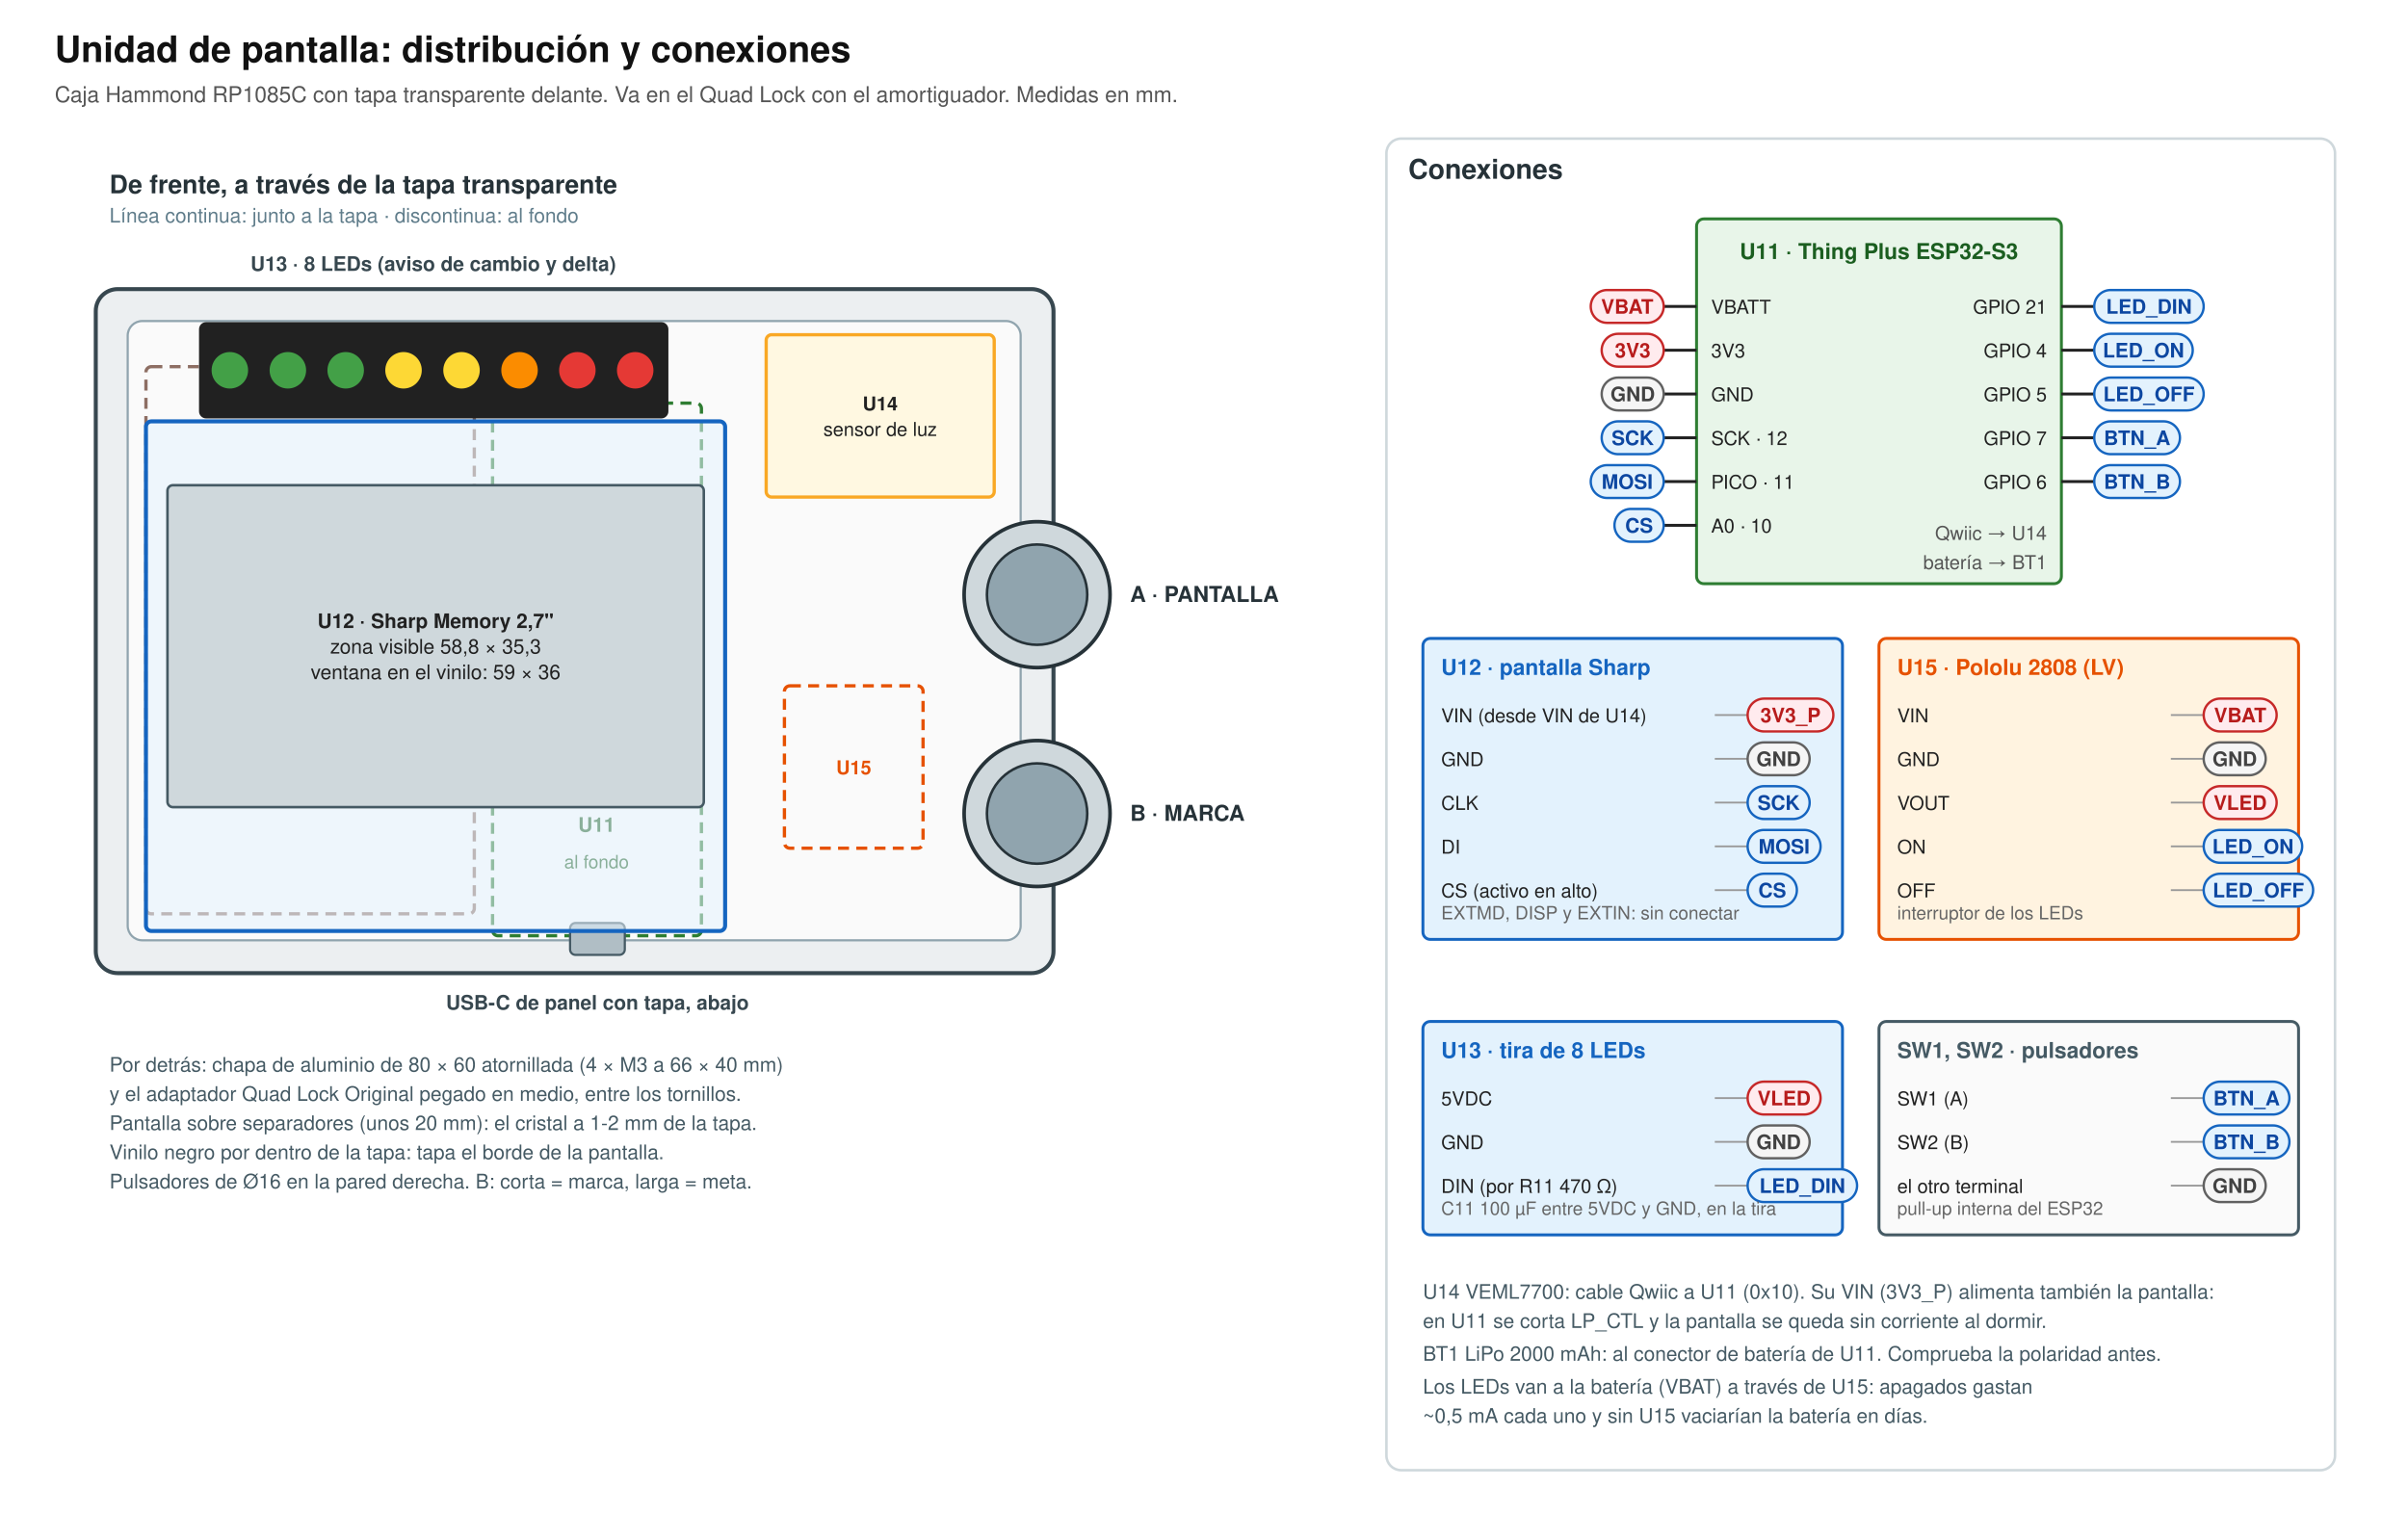
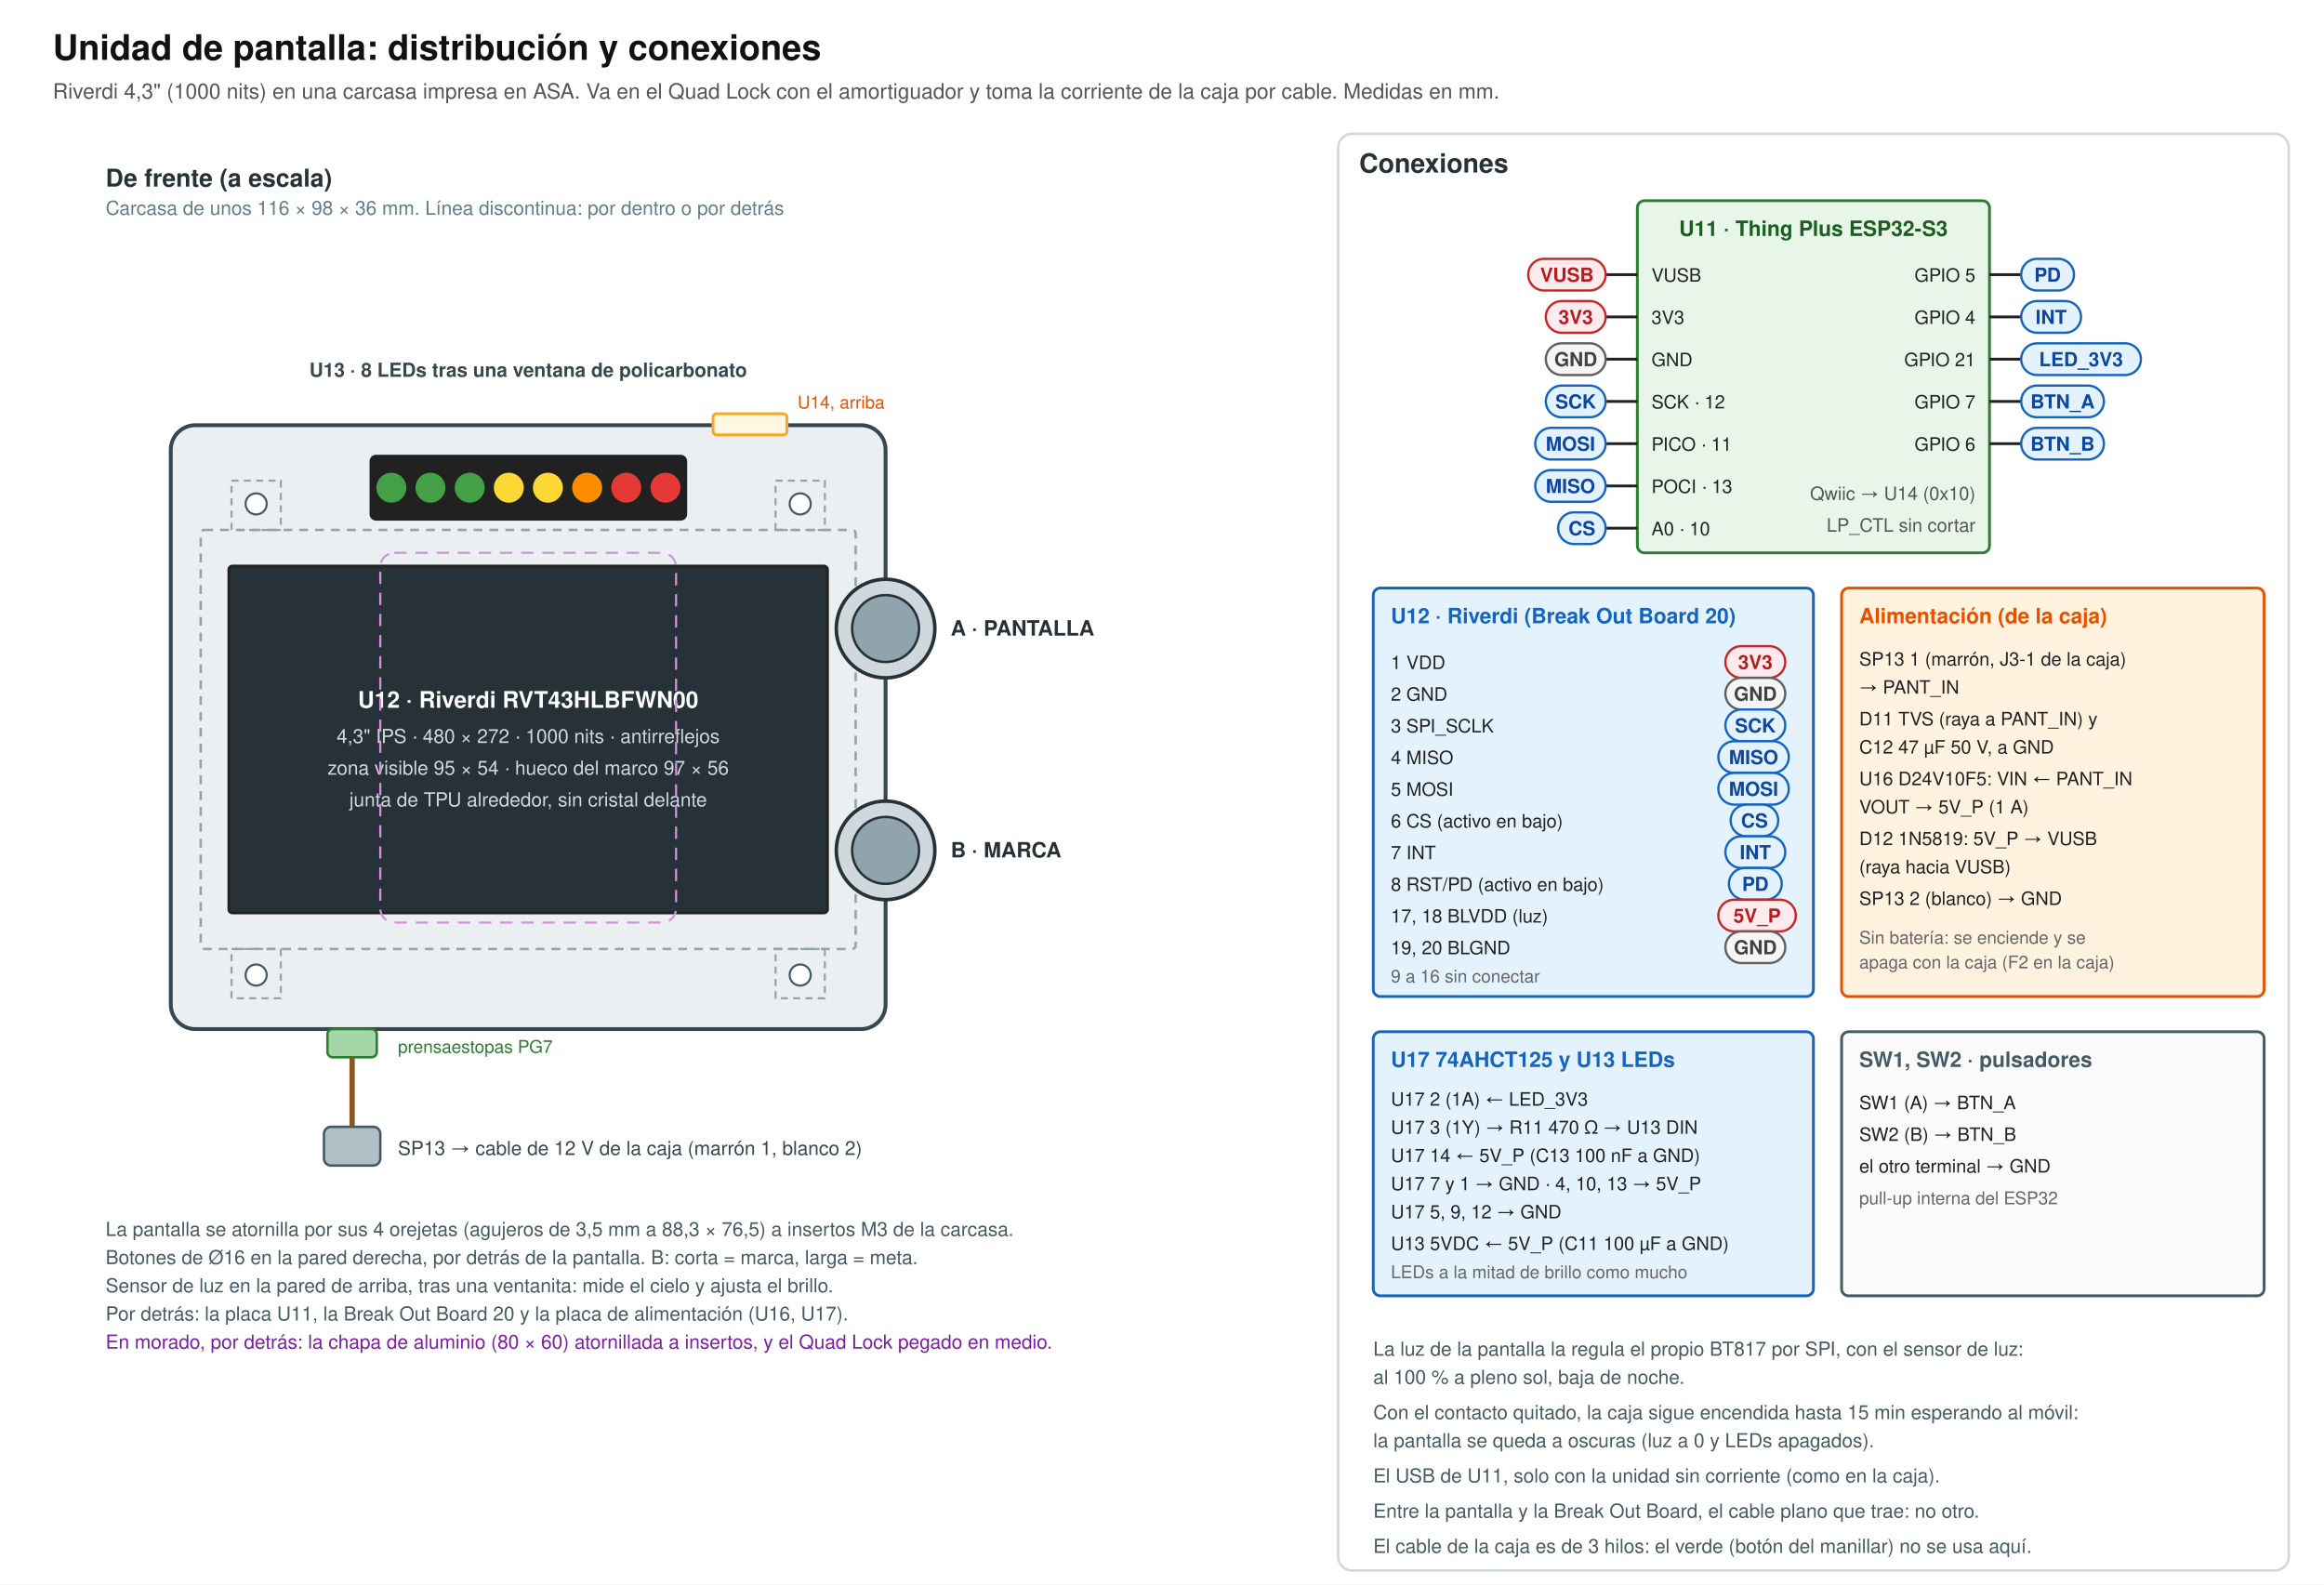
- <svg xmlns="http://www.w3.org/2000/svg" width="1320" height="830" viewBox="0 0 1320 830" font-family="Helvetica, Arial, sans-serif">
-   <rect width="1320" height="830" fill="#ffffff" />
+ <svg xmlns="http://www.w3.org/2000/svg" width="1320" height="900" viewBox="0 0 1320 900" font-family="Helvetica, Arial, sans-serif">
+   <rect width="1320" height="900" fill="#ffffff" />
  <text x="30" y="34" font-size="20" fill="#111" font-weight="bold">Unidad de pantalla: distribución y conexiones</text>
-   <text x="30" y="56" font-size="12" fill="#555">Caja Hammond RP1085C con tapa transparente delante. Va en el Quad Lock con el amortiguador. Medidas en mm.</text>
-   <text x="60" y="106" font-size="14" fill="#263238" font-weight="bold">De frente, a través de la tapa transparente</text>
-   <text x="60" y="122" font-size="11" fill="#607d8b">Línea continua: junto a la tapa · discontinua: al fondo</text>
-   <rect x="52.5" y="158.5" width="525" height="375" rx="12" fill="#eceff1" stroke="#37474f" stroke-width="2.2" />
-   <rect x="70" y="176" width="489.5" height="339.5" rx="8" fill="#fafafa" stroke="#90a4ae" stroke-width="1.2" />
-   <rect x="80" y="201" width="180" height="300" rx="3" fill="none" stroke="#8d6e63" stroke-width="1.8" stroke-dasharray="6,4" />
-   <text x="170" y="341" font-size="11" fill="#5d4037" font-weight="bold" text-anchor="middle">BT1</text>
-   <text x="170" y="355" font-size="11" fill="#5d4037" text-anchor="middle">LiPo 2000 mAh</text>
-   <text x="170" y="369" font-size="11" fill="#5d4037" text-anchor="middle">(al fondo)</text>
-   <rect x="270" y="221" width="114.5" height="292" rx="3" fill="none" stroke="#2e7d32" stroke-width="1.8" stroke-dasharray="6,4" />
-   <text x="327" y="456" font-size="11" fill="#1b5e20" font-weight="bold" text-anchor="middle">U11</text>
-   <text x="327" y="476" font-size="10" fill="#1b5e20" text-anchor="middle">al fondo</text>
-   <rect x="312.5" y="506" width="30" height="17.5" rx="3" fill="#b0bec5" stroke="#455a64" stroke-width="1.2" />
-   <text x="327.5" y="553.5" font-size="11" fill="#37474f" font-weight="bold" text-anchor="middle">USB-C de panel con tapa, abajo</text>
-   <rect x="430" y="376" width="76" height="89" rx="3" fill="none" stroke="#e65100" stroke-width="1.8" stroke-dasharray="6,4" />
-   <text x="468" y="424.5" font-size="10.5" fill="#e65100" font-weight="bold" text-anchor="middle">U15</text>
-   <rect x="80" y="231" width="317.5" height="279.4" rx="3" fill="rgba(227,242,253,0.55)" stroke="#1565c0" stroke-width="2.2" />
-   <rect x="91.8" y="266" width="294" height="176.5" rx="3" fill="#cfd8dc" stroke="#455a64" stroke-width="1.4" />
-   <text x="238.8" y="344.3" font-size="11" fill="#212121" font-weight="bold" text-anchor="middle">U12 · Sharp Memory 2,7"</text>
-   <text x="238.8" y="358.3" font-size="11" fill="#212121" text-anchor="middle">zona visible 58,8 × 35,3</text>
-   <text x="238.8" y="372.3" font-size="11" fill="#212121" text-anchor="middle">ventana en el vinilo: 59 × 36</text>
-   <rect x="110" y="177.5" width="255.5" height="51" rx="3" fill="#212121" stroke="#212121" stroke-width="1.8" />
-   <circle cx="126" cy="203" r="10" fill="#43a047" />
-   <circle cx="157.8" cy="203" r="10" fill="#43a047" />
-   <circle cx="189.5" cy="203" r="10" fill="#43a047" />
-   <circle cx="221.2" cy="203" r="10" fill="#fdd835" />
-   <circle cx="253" cy="203" r="10" fill="#fdd835" />
-   <circle cx="284.8" cy="203" r="10" fill="#fb8c00" />
-   <circle cx="316.5" cy="203" r="10" fill="#e53935" />
-   <circle cx="348.2" cy="203" r="10" fill="#e53935" />
-   <text x="237.5" y="148.5" font-size="11" fill="#37474f" font-weight="bold" text-anchor="middle">U13 · 8 LEDs (aviso de cambio y delta)</text>
-   <rect x="420" y="183.5" width="125" height="89" rx="3" fill="#fff8e1" stroke="#f9a825" stroke-width="1.8" />
-   <text x="482.5" y="225" font-size="10.5" fill="#212121" font-weight="bold" text-anchor="middle">U14</text>
-   <text x="482.5" y="239" font-size="10.5" fill="#212121" text-anchor="middle">sensor de luz</text>
-   <circle cx="568.5" cy="326" r="40" fill="#cfd8dc" stroke="#263238" stroke-width="2" />
-   <circle cx="568.5" cy="326" r="27.5" fill="#90a4ae" stroke="#263238" stroke-width="1.4" />
-   <text x="619.5" y="330" font-size="12" fill="#263238" font-weight="bold">A · PANTALLA</text>
-   <circle cx="568.5" cy="446" r="40" fill="#cfd8dc" stroke="#263238" stroke-width="2" />
-   <circle cx="568.5" cy="446" r="27.5" fill="#90a4ae" stroke="#263238" stroke-width="1.4" />
-   <text x="619.5" y="450" font-size="12" fill="#263238" font-weight="bold">B · MARCA</text>
-   <text x="60" y="587.5" font-size="11" fill="#455a64">Por detrás: chapa de aluminio de 80 × 60 atornillada (4 × M3 a 66 × 40 mm)</text>
-   <text x="60" y="603.5" font-size="11" fill="#455a64">y el adaptador Quad Lock Original pegado en medio, entre los tornillos.</text>
-   <text x="60" y="619.5" font-size="11" fill="#455a64">Pantalla sobre separadores (unos 20 mm): el cristal a 1-2 mm de la tapa.</text>
-   <text x="60" y="635.5" font-size="11" fill="#455a64">Vinilo negro por dentro de la tapa: tapa el borde de la pantalla.</text>
-   <text x="60" y="651.5" font-size="11" fill="#455a64">Pulsadores de Ø16 en la pared derecha. B: corta = marca, larga = meta.</text>
-   <rect x="760" y="76" width="520" height="730" rx="8" fill="#ffffff" stroke="#cfd8dc" stroke-width="1.4" />
+   <text x="30" y="56" font-size="12" fill="#555">Riverdi 4,3" (1000 nits) en una carcasa impresa en ASA. Va en el Quad Lock con el amortiguador y toma la corriente de la caja por cable. Medidas en mm.</text>
+   <text x="60" y="106" font-size="14" fill="#263238" font-weight="bold">De frente (a escala)</text>
+   <text x="60" y="122" font-size="11" fill="#607d8b">Carcasa de unos 116 × 98 × 36 mm. Línea discontinua: por dentro o por detrás</text>
+   <rect x="97" y="241.5" width="406" height="343" rx="14" fill="#eceff1" stroke="#37474f" stroke-width="2.2" />
+   <rect x="114" y="301" width="372" height="238" rx="2" fill="none" stroke="#90a4ae" stroke-width="1.4" stroke-dasharray="5,4" />
+   <rect x="131.5" y="273" width="28" height="28" fill="none" stroke="#90a4ae" stroke-width="1.2" stroke-dasharray="4,3" />
+   <rect x="440.5" y="273" width="28" height="28" fill="none" stroke="#90a4ae" stroke-width="1.2" stroke-dasharray="4,3" />
+   <rect x="131.5" y="539" width="28" height="28" fill="none" stroke="#90a4ae" stroke-width="1.2" stroke-dasharray="4,3" />
+   <rect x="440.5" y="539" width="28" height="28" fill="none" stroke="#90a4ae" stroke-width="1.2" stroke-dasharray="4,3" />
+   <circle cx="145.5" cy="286.2" r="6" fill="#fff" stroke="#455a64" stroke-width="1.2" />
+   <circle cx="454.5" cy="286.2" r="6" fill="#fff" stroke="#455a64" stroke-width="1.2" />
+   <circle cx="145.5" cy="553.8" r="6" fill="#fff" stroke="#455a64" stroke-width="1.2" />
+   <circle cx="454.5" cy="553.8" r="6" fill="#fff" stroke="#455a64" stroke-width="1.2" />
+   <rect x="130" y="321.5" width="340" height="197" rx="2" fill="#263238" stroke="#212121" stroke-width="1.6" />
+   <text x="300" y="402" font-size="13" fill="#ffffff" font-weight="bold" text-anchor="middle">U12 · Riverdi RVT43HLBFWN00</text>
+   <text x="300" y="422" font-size="11" fill="#cfd8dc" text-anchor="middle">4,3" IPS · 480 × 272 · 1000 nits · antirreflejos</text>
+   <text x="300" y="440" font-size="11" fill="#cfd8dc" text-anchor="middle">zona visible 95 × 54 · hueco del marco 97 × 56</text>
+   <text x="300" y="458" font-size="11" fill="#cfd8dc" text-anchor="middle">junta de TPU alrededor, sin cristal delante</text>
+   <rect x="210.6" y="259" width="179" height="36" rx="3" fill="#212121" stroke="#212121" stroke-width="1.4" />
+   <circle cx="222.3" cy="277" r="8.5" fill="#43a047" />
+   <circle cx="244.5" cy="277" r="8.5" fill="#43a047" />
+   <circle cx="266.8" cy="277" r="8.5" fill="#43a047" />
+   <circle cx="289" cy="277" r="8.5" fill="#fdd835" />
+   <circle cx="311.2" cy="277" r="8.5" fill="#fdd835" />
+   <circle cx="333.5" cy="277" r="8.5" fill="#fb8c00" />
+   <circle cx="355.7" cy="277" r="8.5" fill="#e53935" />
+   <circle cx="378" cy="277" r="8.5" fill="#e53935" />
+   <text x="300" y="214" font-size="11" fill="#37474f" font-weight="bold" text-anchor="middle">U13 · 8 LEDs tras una ventana de policarbonato</text>
+   <rect x="405" y="235" width="42" height="12" rx="2" fill="#fff8e1" stroke="#f9a825" stroke-width="1.6" />
+   <text x="453" y="232" font-size="10" fill="#e65100">U14, arriba</text>
+   <circle cx="503" cy="357" r="28" fill="#cfd8dc" stroke="#263238" stroke-width="2" />
+   <circle cx="503" cy="357" r="19" fill="#90a4ae" stroke="#263238" stroke-width="1.4" />
+   <text x="540" y="361" font-size="12" fill="#263238" font-weight="bold">A · PANTALLA</text>
+   <circle cx="503" cy="483" r="28" fill="#cfd8dc" stroke="#263238" stroke-width="2" />
+   <circle cx="503" cy="483" r="19" fill="#90a4ae" stroke="#263238" stroke-width="1.4" />
+   <text x="540" y="487" font-size="12" fill="#263238" font-weight="bold">B · MARCA</text>
+   <rect x="216" y="314" width="168" height="210" rx="8" fill="none" stroke="#ce93d8" stroke-width="1.2" stroke-dasharray="7,5" />
+   <rect x="186" y="584.5" width="28" height="16" rx="3" fill="#a5d6a7" stroke="#2e7d32" stroke-width="1.4" />
+   <line x1="200" y1="600.5" x2="200" y2="640" stroke="#8d5524" stroke-width="3" />
+   <rect x="184" y="640" width="32" height="22" rx="4" fill="#b0bec5" stroke="#455a64" stroke-width="1.4" />
+   <text x="226" y="656" font-size="11" fill="#37474f">SP13 → cable de 12 V de la caja (marrón 1, blanco 2)</text>
+   <text x="226" y="598" font-size="10" fill="#2e7d32">prensaestopas PG7</text>
+   <text x="60" y="702" font-size="11" fill="#455a64">La pantalla se atornilla por sus 4 orejetas (agujeros de 3,5 mm a 88,3 × 76,5) a insertos M3 de la carcasa.</text>
+   <text x="60" y="718" font-size="11" fill="#455a64">Botones de Ø16 en la pared derecha, por detrás de la pantalla. B: corta = marca, larga = meta.</text>
+   <text x="60" y="734" font-size="11" fill="#455a64">Sensor de luz en la pared de arriba, tras una ventanita: mide el cielo y ajusta el brillo.</text>
+   <text x="60" y="750" font-size="11" fill="#455a64">Por detrás: la placa U11, la Break Out Board 20 y la placa de alimentación (U16, U17).</text>
+   <text x="60" y="766" font-size="11" fill="#7b1fa2">En morado, por detrás: la chapa de aluminio (80 × 60) atornillada a insertos, y el Quad Lock pegado en medio.</text>
+   <rect x="760" y="76" width="540" height="816" rx="8" fill="#ffffff" stroke="#cfd8dc" stroke-width="1.4" />
  <text x="772" y="98" font-size="15" fill="#263238" font-weight="bold">Conexiones</text>
-   <rect x="930" y="120" width="200" height="200" rx="4" fill="#e8f5e9" stroke="#2e7d32" stroke-width="1.6" />
-   <text x="1030" y="142" font-size="12" fill="#1b5e20" font-weight="bold" text-anchor="middle">U11 · Thing Plus ESP32-S3</text>
-   <text x="938" y="172" font-size="10.5" fill="#222">VBATT</text>
-   <line x1="912" y1="168" x2="930" y2="168" stroke="#222" stroke-width="1.6" />
-   <rect x="872" y="159" width="40" height="18" rx="9" fill="#ffebee" stroke="#c62828" stroke-width="1.3" />
-   <text x="892" y="172" font-size="11" fill="#b71c1c" font-weight="bold" text-anchor="middle">VBAT</text>
-   <text x="938" y="196" font-size="10.5" fill="#222">3V3</text>
-   <line x1="912" y1="192" x2="930" y2="192" stroke="#222" stroke-width="1.6" />
-   <rect x="878" y="183" width="34" height="18" rx="9" fill="#ffebee" stroke="#c62828" stroke-width="1.3" />
-   <text x="895" y="196" font-size="11" fill="#b71c1c" font-weight="bold" text-anchor="middle">3V3</text>
-   <text x="938" y="220" font-size="10.5" fill="#222">GND</text>
-   <line x1="912" y1="216" x2="930" y2="216" stroke="#222" stroke-width="1.6" />
-   <rect x="878" y="207" width="34" height="18" rx="9" fill="#f5f5f5" stroke="#616161" stroke-width="1.3" />
-   <text x="895" y="220" font-size="11" fill="#424242" font-weight="bold" text-anchor="middle">GND</text>
-   <text x="938" y="244" font-size="10.5" fill="#222">SCK · 12</text>
-   <line x1="912" y1="240" x2="930" y2="240" stroke="#222" stroke-width="1.6" />
-   <rect x="878" y="231" width="34" height="18" rx="9" fill="#e3f2fd" stroke="#1565c0" stroke-width="1.3" />
-   <text x="895" y="244" font-size="11" fill="#0d47a1" font-weight="bold" text-anchor="middle">SCK</text>
-   <text x="938" y="268" font-size="10.5" fill="#222">PICO · 11</text>
-   <line x1="912" y1="264" x2="930" y2="264" stroke="#222" stroke-width="1.6" />
-   <rect x="872" y="255" width="40" height="18" rx="9" fill="#e3f2fd" stroke="#1565c0" stroke-width="1.3" />
-   <text x="892" y="268" font-size="11" fill="#0d47a1" font-weight="bold" text-anchor="middle">MOSI</text>
-   <text x="938" y="292" font-size="10.5" fill="#222">A0 · 10</text>
-   <line x1="912" y1="288" x2="930" y2="288" stroke="#222" stroke-width="1.6" />
-   <rect x="885" y="279" width="27" height="18" rx="9" fill="#e3f2fd" stroke="#1565c0" stroke-width="1.3" />
-   <text x="898.5" y="292" font-size="11" fill="#0d47a1" font-weight="bold" text-anchor="middle">CS</text>
-   <text x="1122" y="172" font-size="10.5" fill="#222" text-anchor="end">GPIO 21</text>
-   <line x1="1130" y1="168" x2="1148" y2="168" stroke="#222" stroke-width="1.6" />
-   <rect x="1148" y="159" width="60" height="18" rx="9" fill="#e3f2fd" stroke="#1565c0" stroke-width="1.3" />
-   <text x="1178" y="172" font-size="11" fill="#0d47a1" font-weight="bold" text-anchor="middle">LED_DIN</text>
-   <text x="1122" y="196" font-size="10.5" fill="#222" text-anchor="end">GPIO 4</text>
-   <line x1="1130" y1="192" x2="1148" y2="192" stroke="#222" stroke-width="1.6" />
-   <rect x="1148" y="183" width="54" height="18" rx="9" fill="#e3f2fd" stroke="#1565c0" stroke-width="1.3" />
-   <text x="1175" y="196" font-size="11" fill="#0d47a1" font-weight="bold" text-anchor="middle">LED_ON</text>
-   <text x="1122" y="220" font-size="10.5" fill="#222" text-anchor="end">GPIO 5</text>
-   <line x1="1130" y1="216" x2="1148" y2="216" stroke="#222" stroke-width="1.6" />
-   <rect x="1148" y="207" width="60" height="18" rx="9" fill="#e3f2fd" stroke="#1565c0" stroke-width="1.3" />
-   <text x="1178" y="220" font-size="11" fill="#0d47a1" font-weight="bold" text-anchor="middle">LED_OFF</text>
-   <text x="1122" y="244" font-size="10.5" fill="#222" text-anchor="end">GPIO 7</text>
-   <line x1="1130" y1="240" x2="1148" y2="240" stroke="#222" stroke-width="1.6" />
-   <rect x="1148" y="231" width="47" height="18" rx="9" fill="#e3f2fd" stroke="#1565c0" stroke-width="1.3" />
-   <text x="1171.5" y="244" font-size="11" fill="#0d47a1" font-weight="bold" text-anchor="middle">BTN_A</text>
-   <text x="1122" y="268" font-size="10.5" fill="#222" text-anchor="end">GPIO 6</text>
-   <line x1="1130" y1="264" x2="1148" y2="264" stroke="#222" stroke-width="1.6" />
-   <rect x="1148" y="255" width="47" height="18" rx="9" fill="#e3f2fd" stroke="#1565c0" stroke-width="1.3" />
-   <text x="1171.5" y="268" font-size="11" fill="#0d47a1" font-weight="bold" text-anchor="middle">BTN_B</text>
-   <text x="1122" y="296" font-size="10.5" fill="#555" text-anchor="end">Qwiic → U14</text>
-   <text x="1122" y="312" font-size="10.5" fill="#555" text-anchor="end">batería → BT1</text>
-   <rect x="780" y="350" width="230" height="165" rx="4" fill="#e3f2fd" stroke="#1565c0" stroke-width="1.6" />
-   <text x="790" y="370" font-size="12" fill="#1565c0" font-weight="bold">U12 · pantalla Sharp</text>
-   <text x="790" y="396" font-size="10.5" fill="#222">VIN (desde VIN de U14)</text>
-   <line x1="940" y1="392" x2="958" y2="392" stroke="#999" stroke-width="1" />
-   <rect x="958" y="383" width="47" height="18" rx="9" fill="#ffebee" stroke="#c62828" stroke-width="1.3" />
-   <text x="981.5" y="396" font-size="11" fill="#b71c1c" font-weight="bold" text-anchor="middle">3V3_P</text>
-   <text x="790" y="420" font-size="10.5" fill="#222">GND</text>
-   <line x1="940" y1="416" x2="958" y2="416" stroke="#999" stroke-width="1" />
-   <rect x="958" y="407" width="34" height="18" rx="9" fill="#f5f5f5" stroke="#616161" stroke-width="1.3" />
-   <text x="975" y="420" font-size="11" fill="#424242" font-weight="bold" text-anchor="middle">GND</text>
-   <text x="790" y="444" font-size="10.5" fill="#222">CLK</text>
-   <line x1="940" y1="440" x2="958" y2="440" stroke="#999" stroke-width="1" />
-   <rect x="958" y="431" width="34" height="18" rx="9" fill="#e3f2fd" stroke="#1565c0" stroke-width="1.3" />
-   <text x="975" y="444" font-size="11" fill="#0d47a1" font-weight="bold" text-anchor="middle">SCK</text>
-   <text x="790" y="468" font-size="10.5" fill="#222">DI</text>
-   <line x1="940" y1="464" x2="958" y2="464" stroke="#999" stroke-width="1" />
-   <rect x="958" y="455" width="40" height="18" rx="9" fill="#e3f2fd" stroke="#1565c0" stroke-width="1.3" />
-   <text x="978" y="468" font-size="11" fill="#0d47a1" font-weight="bold" text-anchor="middle">MOSI</text>
-   <text x="790" y="492" font-size="10.5" fill="#222">CS (activo en alto)</text>
-   <line x1="940" y1="488" x2="958" y2="488" stroke="#999" stroke-width="1" />
-   <rect x="958" y="479" width="27" height="18" rx="9" fill="#e3f2fd" stroke="#1565c0" stroke-width="1.3" />
-   <text x="971.5" y="492" font-size="11" fill="#0d47a1" font-weight="bold" text-anchor="middle">CS</text>
-   <text x="790" y="504" font-size="10" fill="#666">EXTMD, DISP y EXTIN: sin conectar</text>
-   <rect x="1030" y="350" width="230" height="165" rx="4" fill="#fff3e0" stroke="#e65100" stroke-width="1.6" />
-   <text x="1040" y="370" font-size="12" fill="#e65100" font-weight="bold">U15 · Pololu 2808 (LV)</text>
-   <text x="1040" y="396" font-size="10.5" fill="#222">VIN</text>
-   <line x1="1190" y1="392" x2="1208" y2="392" stroke="#999" stroke-width="1" />
-   <rect x="1208" y="383" width="40" height="18" rx="9" fill="#ffebee" stroke="#c62828" stroke-width="1.3" />
-   <text x="1228" y="396" font-size="11" fill="#b71c1c" font-weight="bold" text-anchor="middle">VBAT</text>
-   <text x="1040" y="420" font-size="10.5" fill="#222">GND</text>
-   <line x1="1190" y1="416" x2="1208" y2="416" stroke="#999" stroke-width="1" />
-   <rect x="1208" y="407" width="34" height="18" rx="9" fill="#f5f5f5" stroke="#616161" stroke-width="1.3" />
-   <text x="1225" y="420" font-size="11" fill="#424242" font-weight="bold" text-anchor="middle">GND</text>
-   <text x="1040" y="444" font-size="10.5" fill="#222">VOUT</text>
-   <line x1="1190" y1="440" x2="1208" y2="440" stroke="#999" stroke-width="1" />
-   <rect x="1208" y="431" width="40" height="18" rx="9" fill="#ffebee" stroke="#c62828" stroke-width="1.3" />
-   <text x="1228" y="444" font-size="11" fill="#b71c1c" font-weight="bold" text-anchor="middle">VLED</text>
-   <text x="1040" y="468" font-size="10.5" fill="#222">ON</text>
-   <line x1="1190" y1="464" x2="1208" y2="464" stroke="#999" stroke-width="1" />
-   <rect x="1208" y="455" width="54" height="18" rx="9" fill="#e3f2fd" stroke="#1565c0" stroke-width="1.3" />
-   <text x="1235" y="468" font-size="11" fill="#0d47a1" font-weight="bold" text-anchor="middle">LED_ON</text>
-   <text x="1040" y="492" font-size="10.5" fill="#222">OFF</text>
-   <line x1="1190" y1="488" x2="1208" y2="488" stroke="#999" stroke-width="1" />
-   <rect x="1208" y="479" width="60" height="18" rx="9" fill="#e3f2fd" stroke="#1565c0" stroke-width="1.3" />
-   <text x="1238" y="492" font-size="11" fill="#0d47a1" font-weight="bold" text-anchor="middle">LED_OFF</text>
-   <text x="1040" y="504" font-size="10" fill="#666">interruptor de los LEDs</text>
-   <rect x="780" y="560" width="230" height="117" rx="4" fill="#e3f2fd" stroke="#1565c0" stroke-width="1.6" />
-   <text x="790" y="580" font-size="12" fill="#1565c0" font-weight="bold">U13 · tira de 8 LEDs</text>
-   <text x="790" y="606" font-size="10.5" fill="#222">5VDC</text>
-   <line x1="940" y1="602" x2="958" y2="602" stroke="#999" stroke-width="1" />
-   <rect x="958" y="593" width="40" height="18" rx="9" fill="#ffebee" stroke="#c62828" stroke-width="1.3" />
-   <text x="978" y="606" font-size="11" fill="#b71c1c" font-weight="bold" text-anchor="middle">VLED</text>
-   <text x="790" y="630" font-size="10.5" fill="#222">GND</text>
-   <line x1="940" y1="626" x2="958" y2="626" stroke="#999" stroke-width="1" />
-   <rect x="958" y="617" width="34" height="18" rx="9" fill="#f5f5f5" stroke="#616161" stroke-width="1.3" />
-   <text x="975" y="630" font-size="11" fill="#424242" font-weight="bold" text-anchor="middle">GND</text>
-   <text x="790" y="654" font-size="10.5" fill="#222">DIN (por R11 470 Ω)</text>
-   <line x1="940" y1="650" x2="958" y2="650" stroke="#999" stroke-width="1" />
-   <rect x="958" y="641" width="60" height="18" rx="9" fill="#e3f2fd" stroke="#1565c0" stroke-width="1.3" />
-   <text x="988" y="654" font-size="11" fill="#0d47a1" font-weight="bold" text-anchor="middle">LED_DIN</text>
-   <text x="790" y="666" font-size="10" fill="#666">C11 100 µF entre 5VDC y GND, en la tira</text>
-   <rect x="1030" y="560" width="230" height="117" rx="4" fill="#fafafa" stroke="#455a64" stroke-width="1.6" />
-   <text x="1040" y="580" font-size="12" fill="#455a64" font-weight="bold">SW1, SW2 · pulsadores</text>
-   <text x="1040" y="606" font-size="10.5" fill="#222">SW1 (A)</text>
-   <line x1="1190" y1="602" x2="1208" y2="602" stroke="#999" stroke-width="1" />
-   <rect x="1208" y="593" width="47" height="18" rx="9" fill="#e3f2fd" stroke="#1565c0" stroke-width="1.3" />
-   <text x="1231.5" y="606" font-size="11" fill="#0d47a1" font-weight="bold" text-anchor="middle">BTN_A</text>
-   <text x="1040" y="630" font-size="10.5" fill="#222">SW2 (B)</text>
-   <line x1="1190" y1="626" x2="1208" y2="626" stroke="#999" stroke-width="1" />
-   <rect x="1208" y="617" width="47" height="18" rx="9" fill="#e3f2fd" stroke="#1565c0" stroke-width="1.3" />
-   <text x="1231.5" y="630" font-size="11" fill="#0d47a1" font-weight="bold" text-anchor="middle">BTN_B</text>
-   <text x="1040" y="654" font-size="10.5" fill="#222">el otro terminal</text>
-   <line x1="1190" y1="650" x2="1208" y2="650" stroke="#999" stroke-width="1" />
-   <rect x="1208" y="641" width="34" height="18" rx="9" fill="#f5f5f5" stroke="#616161" stroke-width="1.3" />
-   <text x="1225" y="654" font-size="11" fill="#424242" font-weight="bold" text-anchor="middle">GND</text>
-   <text x="1040" y="666" font-size="10" fill="#666">pull-up interna del ESP32</text>
-   <text x="780" y="712" font-size="11" fill="#455a64">U14 VEML7700: cable Qwiic a U11 (0x10). Su VIN (3V3_P) alimenta también la pantalla:</text>
-   <text x="780" y="728" font-size="11" fill="#455a64">en U11 se corta LP_CTL y la pantalla se queda sin corriente al dormir.</text>
-   <text x="780" y="746" font-size="11" fill="#455a64">BT1 LiPo 2000 mAh: al conector de batería de U11. Comprueba la polaridad antes.</text>
-   <text x="780" y="764" font-size="11" fill="#455a64">Los LEDs van a la batería (VBAT) a través de U15: apagados gastan</text>
-   <text x="780" y="780" font-size="11" fill="#455a64">~0,5 mA cada uno y sin U15 vaciarían la batería en días.</text>
+   <rect x="930" y="114" width="200" height="200" rx="4" fill="#e8f5e9" stroke="#2e7d32" stroke-width="1.6" />
+   <text x="1030" y="134" font-size="12" fill="#1b5e20" font-weight="bold" text-anchor="middle">U11 · Thing Plus ESP32-S3</text>
+   <text x="938" y="160" font-size="10.5" fill="#222">VUSB</text>
+   <line x1="912" y1="156" x2="930" y2="156" stroke="#222" stroke-width="1.6" />
+   <rect x="868" y="147" width="44" height="18" rx="9" fill="#ffebee" stroke="#c62828" stroke-width="1.3" />
+   <text x="890" y="160" font-size="11" fill="#b71c1c" font-weight="bold" text-anchor="middle">VUSB</text>
+   <text x="938" y="184" font-size="10.5" fill="#222">3V3</text>
+   <line x1="912" y1="180" x2="930" y2="180" stroke="#222" stroke-width="1.6" />
+   <rect x="878" y="171" width="34" height="18" rx="9" fill="#ffebee" stroke="#c62828" stroke-width="1.3" />
+   <text x="895" y="184" font-size="11" fill="#b71c1c" font-weight="bold" text-anchor="middle">3V3</text>
+   <text x="938" y="208" font-size="10.5" fill="#222">GND</text>
+   <line x1="912" y1="204" x2="930" y2="204" stroke="#222" stroke-width="1.6" />
+   <rect x="878" y="195" width="34" height="18" rx="9" fill="#f5f5f5" stroke="#616161" stroke-width="1.3" />
+   <text x="895" y="208" font-size="11" fill="#424242" font-weight="bold" text-anchor="middle">GND</text>
+   <text x="938" y="232" font-size="10.5" fill="#222">SCK · 12</text>
+   <line x1="912" y1="228" x2="930" y2="228" stroke="#222" stroke-width="1.6" />
+   <rect x="878" y="219" width="34" height="18" rx="9" fill="#e3f2fd" stroke="#1565c0" stroke-width="1.3" />
+   <text x="895" y="232" font-size="11" fill="#0d47a1" font-weight="bold" text-anchor="middle">SCK</text>
+   <text x="938" y="256" font-size="10.5" fill="#222">PICO · 11</text>
+   <line x1="912" y1="252" x2="930" y2="252" stroke="#222" stroke-width="1.6" />
+   <rect x="872" y="243" width="40" height="18" rx="9" fill="#e3f2fd" stroke="#1565c0" stroke-width="1.3" />
+   <text x="892" y="256" font-size="11" fill="#0d47a1" font-weight="bold" text-anchor="middle">MOSI</text>
+   <text x="938" y="280" font-size="10.5" fill="#222">POCI · 13</text>
+   <line x1="912" y1="276" x2="930" y2="276" stroke="#222" stroke-width="1.6" />
+   <rect x="872" y="267" width="40" height="18" rx="9" fill="#e3f2fd" stroke="#1565c0" stroke-width="1.3" />
+   <text x="892" y="280" font-size="11" fill="#0d47a1" font-weight="bold" text-anchor="middle">MISO</text>
+   <text x="938" y="304" font-size="10.5" fill="#222">A0 · 10</text>
+   <line x1="912" y1="300" x2="930" y2="300" stroke="#222" stroke-width="1.6" />
+   <rect x="885" y="291" width="27" height="18" rx="9" fill="#e3f2fd" stroke="#1565c0" stroke-width="1.3" />
+   <text x="898.5" y="304" font-size="11" fill="#0d47a1" font-weight="bold" text-anchor="middle">CS</text>
+   <text x="1122" y="160" font-size="10.5" fill="#222" text-anchor="end">GPIO 5</text>
+   <line x1="1130" y1="156" x2="1148" y2="156" stroke="#222" stroke-width="1.6" />
+   <rect x="1148" y="147" width="30" height="18" rx="9" fill="#e3f2fd" stroke="#1565c0" stroke-width="1.3" />
+   <text x="1163" y="160" font-size="11" fill="#0d47a1" font-weight="bold" text-anchor="middle">PD</text>
+   <text x="1122" y="184" font-size="10.5" fill="#222" text-anchor="end">GPIO 4</text>
+   <line x1="1130" y1="180" x2="1148" y2="180" stroke="#222" stroke-width="1.6" />
+   <rect x="1148" y="171" width="34" height="18" rx="9" fill="#e3f2fd" stroke="#1565c0" stroke-width="1.3" />
+   <text x="1165" y="184" font-size="11" fill="#0d47a1" font-weight="bold" text-anchor="middle">INT</text>
+   <text x="1122" y="208" font-size="10.5" fill="#222" text-anchor="end">GPIO 21</text>
+   <line x1="1130" y1="204" x2="1148" y2="204" stroke="#222" stroke-width="1.6" />
+   <rect x="1148" y="195" width="68" height="18" rx="9" fill="#e3f2fd" stroke="#1565c0" stroke-width="1.3" />
+   <text x="1182" y="208" font-size="11" fill="#0d47a1" font-weight="bold" text-anchor="middle">LED_3V3</text>
+   <text x="1122" y="232" font-size="10.5" fill="#222" text-anchor="end">GPIO 7</text>
+   <line x1="1130" y1="228" x2="1148" y2="228" stroke="#222" stroke-width="1.6" />
+   <rect x="1148" y="219" width="47" height="18" rx="9" fill="#e3f2fd" stroke="#1565c0" stroke-width="1.3" />
+   <text x="1171.5" y="232" font-size="11" fill="#0d47a1" font-weight="bold" text-anchor="middle">BTN_A</text>
+   <text x="1122" y="256" font-size="10.5" fill="#222" text-anchor="end">GPIO 6</text>
+   <line x1="1130" y1="252" x2="1148" y2="252" stroke="#222" stroke-width="1.6" />
+   <rect x="1148" y="243" width="47" height="18" rx="9" fill="#e3f2fd" stroke="#1565c0" stroke-width="1.3" />
+   <text x="1171.5" y="256" font-size="11" fill="#0d47a1" font-weight="bold" text-anchor="middle">BTN_B</text>
+   <text x="1122" y="284" font-size="10.5" fill="#555" text-anchor="end">Qwiic → U14 (0x10)</text>
+   <text x="1122" y="302" font-size="10.5" fill="#555" text-anchor="end">LP_CTL sin cortar</text>
+   <rect x="780" y="334" width="250" height="232" rx="4" fill="#e3f2fd" stroke="#1565c0" stroke-width="1.6" />
+   <text x="790" y="354" font-size="12" fill="#1565c0" font-weight="bold">U12 · Riverdi (Break Out Board 20)</text>
+   <text x="790" y="380" font-size="10.5" fill="#222">1  VDD</text>
+   <rect x="980" y="367" width="34" height="18" rx="9" fill="#ffebee" stroke="#c62828" stroke-width="1.3" />
+   <text x="997" y="380" font-size="11" fill="#b71c1c" font-weight="bold" text-anchor="middle">3V3</text>
+   <text x="790" y="398" font-size="10.5" fill="#222">2  GND</text>
+   <rect x="980" y="385" width="34" height="18" rx="9" fill="#f5f5f5" stroke="#616161" stroke-width="1.3" />
+   <text x="997" y="398" font-size="11" fill="#424242" font-weight="bold" text-anchor="middle">GND</text>
+   <text x="790" y="416" font-size="10.5" fill="#222">3  SPI_SCLK</text>
+   <rect x="980" y="403" width="34" height="18" rx="9" fill="#e3f2fd" stroke="#1565c0" stroke-width="1.3" />
+   <text x="997" y="416" font-size="11" fill="#0d47a1" font-weight="bold" text-anchor="middle">SCK</text>
+   <text x="790" y="434" font-size="10.5" fill="#222">4  MISO</text>
+   <rect x="976" y="421" width="40" height="18" rx="9" fill="#e3f2fd" stroke="#1565c0" stroke-width="1.3" />
+   <text x="996" y="434" font-size="11" fill="#0d47a1" font-weight="bold" text-anchor="middle">MISO</text>
+   <text x="790" y="452" font-size="10.5" fill="#222">5  MOSI</text>
+   <rect x="976" y="439" width="40" height="18" rx="9" fill="#e3f2fd" stroke="#1565c0" stroke-width="1.3" />
+   <text x="996" y="452" font-size="11" fill="#0d47a1" font-weight="bold" text-anchor="middle">MOSI</text>
+   <text x="790" y="470" font-size="10.5" fill="#222">6  CS (activo en bajo)</text>
+   <rect x="983" y="457" width="27" height="18" rx="9" fill="#e3f2fd" stroke="#1565c0" stroke-width="1.3" />
+   <text x="996.5" y="470" font-size="11" fill="#0d47a1" font-weight="bold" text-anchor="middle">CS</text>
+   <text x="790" y="488" font-size="10.5" fill="#222">7  INT</text>
+   <rect x="980" y="475" width="34" height="18" rx="9" fill="#e3f2fd" stroke="#1565c0" stroke-width="1.3" />
+   <text x="997" y="488" font-size="11" fill="#0d47a1" font-weight="bold" text-anchor="middle">INT</text>
+   <text x="790" y="506" font-size="10.5" fill="#222">8  RST/PD (activo en bajo)</text>
+   <rect x="982" y="493" width="30" height="18" rx="9" fill="#e3f2fd" stroke="#1565c0" stroke-width="1.3" />
+   <text x="997" y="506" font-size="11" fill="#0d47a1" font-weight="bold" text-anchor="middle">PD</text>
+   <text x="790" y="524" font-size="10.5" fill="#222">17, 18  BLVDD (luz)</text>
+   <rect x="976" y="511" width="44" height="18" rx="9" fill="#ffebee" stroke="#c62828" stroke-width="1.3" />
+   <text x="998" y="524" font-size="11" fill="#b71c1c" font-weight="bold" text-anchor="middle">5V_P</text>
+   <text x="790" y="542" font-size="10.5" fill="#222">19, 20  BLGND</text>
+   <rect x="980" y="529" width="34" height="18" rx="9" fill="#f5f5f5" stroke="#616161" stroke-width="1.3" />
+   <text x="997" y="542" font-size="11" fill="#424242" font-weight="bold" text-anchor="middle">GND</text>
+   <text x="790" y="558" font-size="10" fill="#666">9 a 16 sin conectar</text>
+   <rect x="1046" y="334" width="240" height="232" rx="4" fill="#fff3e0" stroke="#e65100" stroke-width="1.6" />
+   <text x="1056" y="354" font-size="12" fill="#e65100" font-weight="bold">Alimentación (de la caja)</text>
+   <text x="1056" y="378" font-size="10.5" fill="#222">SP13 1 (marrón, J3-1 de la caja)</text>
+   <text x="1056" y="394" font-size="10.5" fill="#222">  → PANT_IN</text>
+   <text x="1056" y="412" font-size="10.5" fill="#222">D11 TVS (raya a PANT_IN) y</text>
+   <text x="1056" y="428" font-size="10.5" fill="#222">C12 47 µF 50 V, a GND</text>
+   <text x="1056" y="446" font-size="10.5" fill="#222">U16 D24V10F5: VIN ← PANT_IN</text>
+   <text x="1056" y="462" font-size="10.5" fill="#222">  VOUT → 5V_P (1 A)</text>
+   <text x="1056" y="480" font-size="10.5" fill="#222">D12 1N5819: 5V_P → VUSB</text>
+   <text x="1056" y="496" font-size="10.5" fill="#222">  (raya hacia VUSB)</text>
+   <text x="1056" y="514" font-size="10.5" fill="#222">SP13 2 (blanco) → GND</text>
+   <text x="1056" y="536" font-size="10" fill="#666">Sin batería: se enciende y se</text>
+   <text x="1056" y="550" font-size="10" fill="#666">apaga con la caja (F2 en la caja)</text>
+   <rect x="780" y="586" width="250" height="150" rx="4" fill="#e3f2fd" stroke="#1565c0" stroke-width="1.6" />
+   <text x="790" y="606" font-size="12" fill="#1565c0" font-weight="bold">U17 74AHCT125 y U13 LEDs</text>
+   <text x="790" y="628" font-size="10.5" fill="#222">U17 2 (1A) ← LED_3V3</text>
+   <text x="790" y="644" font-size="10.5" fill="#222">U17 3 (1Y) → R11 470 Ω → U13 DIN</text>
+   <text x="790" y="660" font-size="10.5" fill="#222">U17 14 ← 5V_P (C13 100 nF a GND)</text>
+   <text x="790" y="676" font-size="10.5" fill="#222">U17 7 y 1 → GND · 4, 10, 13 → 5V_P</text>
+   <text x="790" y="692" font-size="10.5" fill="#222">U17 5, 9, 12 → GND</text>
+   <text x="790" y="710" font-size="10.5" fill="#222">U13 5VDC ← 5V_P (C11 100 µF a GND)</text>
+   <text x="790" y="726" font-size="10" fill="#666">LEDs a la mitad de brillo como mucho</text>
+   <rect x="1046" y="586" width="240" height="150" rx="4" fill="#fafafa" stroke="#455a64" stroke-width="1.6" />
+   <text x="1056" y="606" font-size="12" fill="#455a64" font-weight="bold">SW1, SW2 · pulsadores</text>
+   <text x="1056" y="630" font-size="10.5" fill="#222">SW1 (A) → BTN_A</text>
+   <text x="1056" y="648" font-size="10.5" fill="#222">SW2 (B) → BTN_B</text>
+   <text x="1056" y="666" font-size="10.5" fill="#222">el otro terminal → GND</text>
+   <text x="1056" y="684" font-size="10" fill="#666">pull-up interna del ESP32</text>
+   <text x="780" y="770" font-size="11" fill="#455a64">La luz de la pantalla la regula el propio BT817 por SPI, con el sensor de luz:</text>
+   <text x="780" y="786" font-size="11" fill="#455a64">al 100 % a pleno sol, baja de noche.</text>
+   <text x="780" y="806" font-size="11" fill="#455a64">Con el contacto quitado, la caja sigue encendida hasta 15 min esperando al móvil:</text>
+   <text x="780" y="822" font-size="11" fill="#455a64">la pantalla se queda a oscuras (luz a 0 y LEDs apagados).</text>
+   <text x="780" y="842" font-size="11" fill="#455a64">El USB de U11, solo con la unidad sin corriente (como en la caja).</text>
+   <text x="780" y="862" font-size="11" fill="#455a64">Entre la pantalla y la Break Out Board, el cable plano que trae: no otro.</text>
+   <text x="780" y="882" font-size="11" fill="#455a64">El cable de la caja es de 3 hilos: el verde (botón del manillar) no se usa aquí.</text>
</svg>
